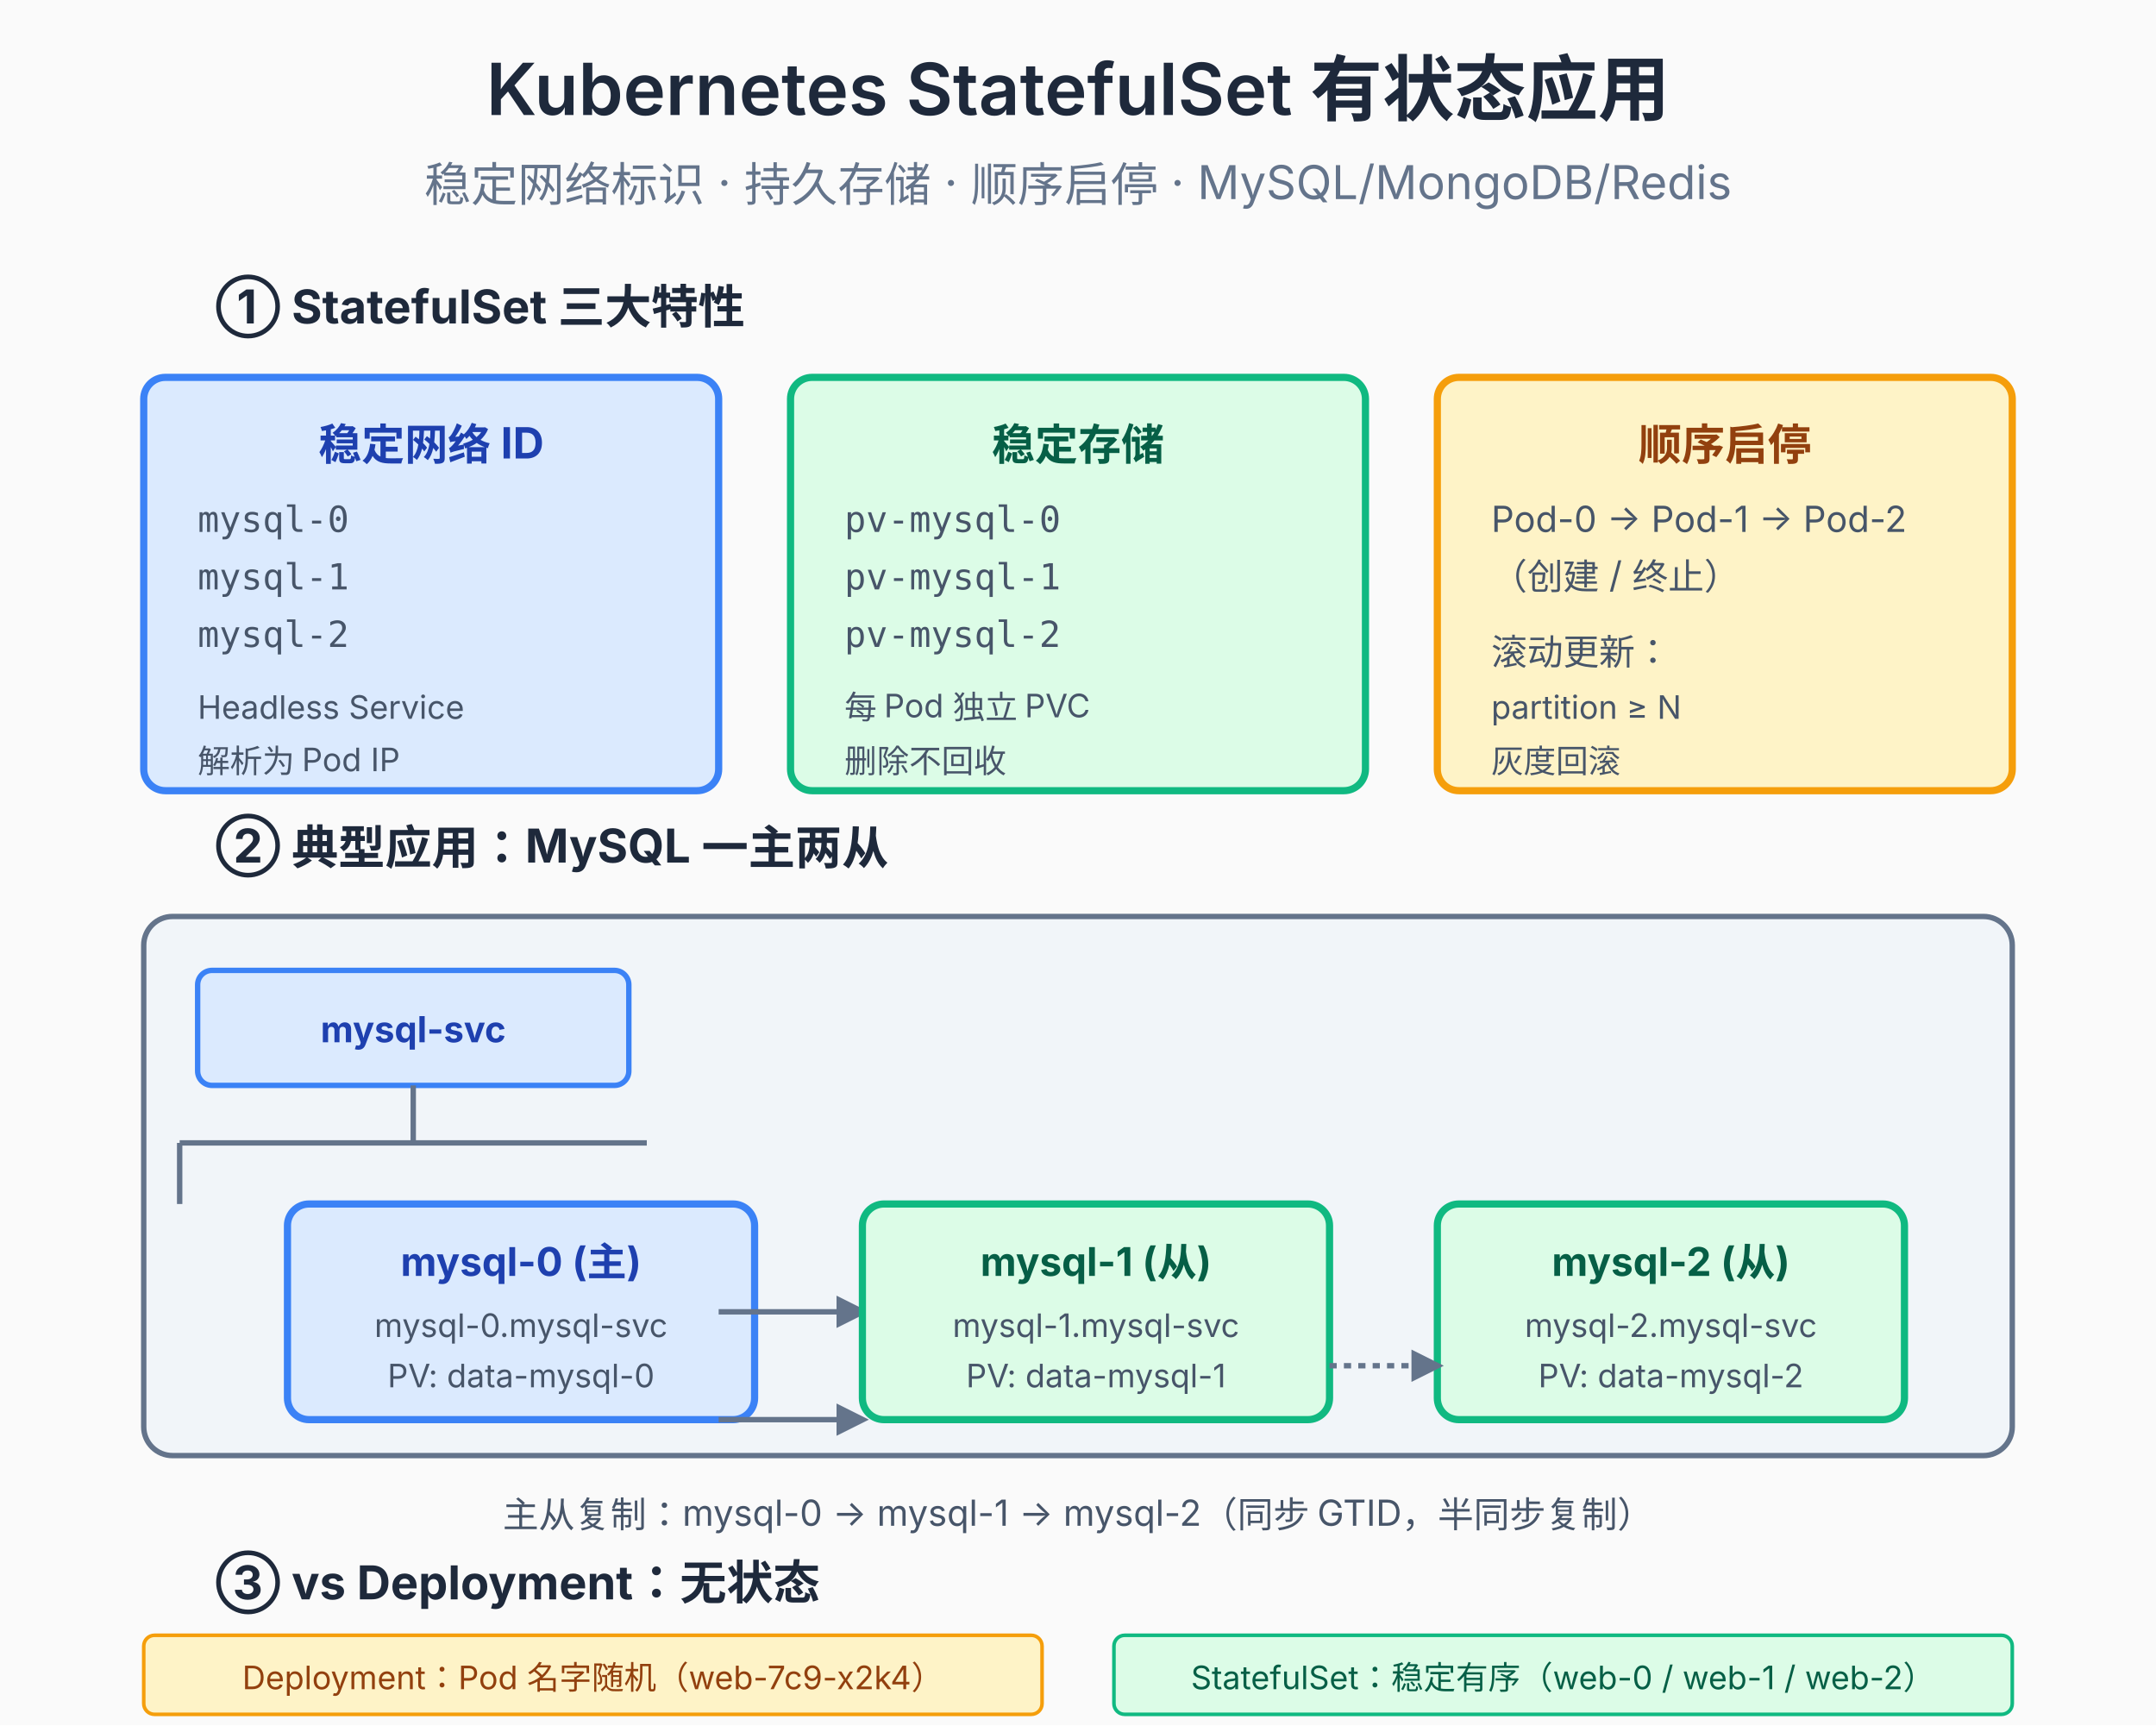
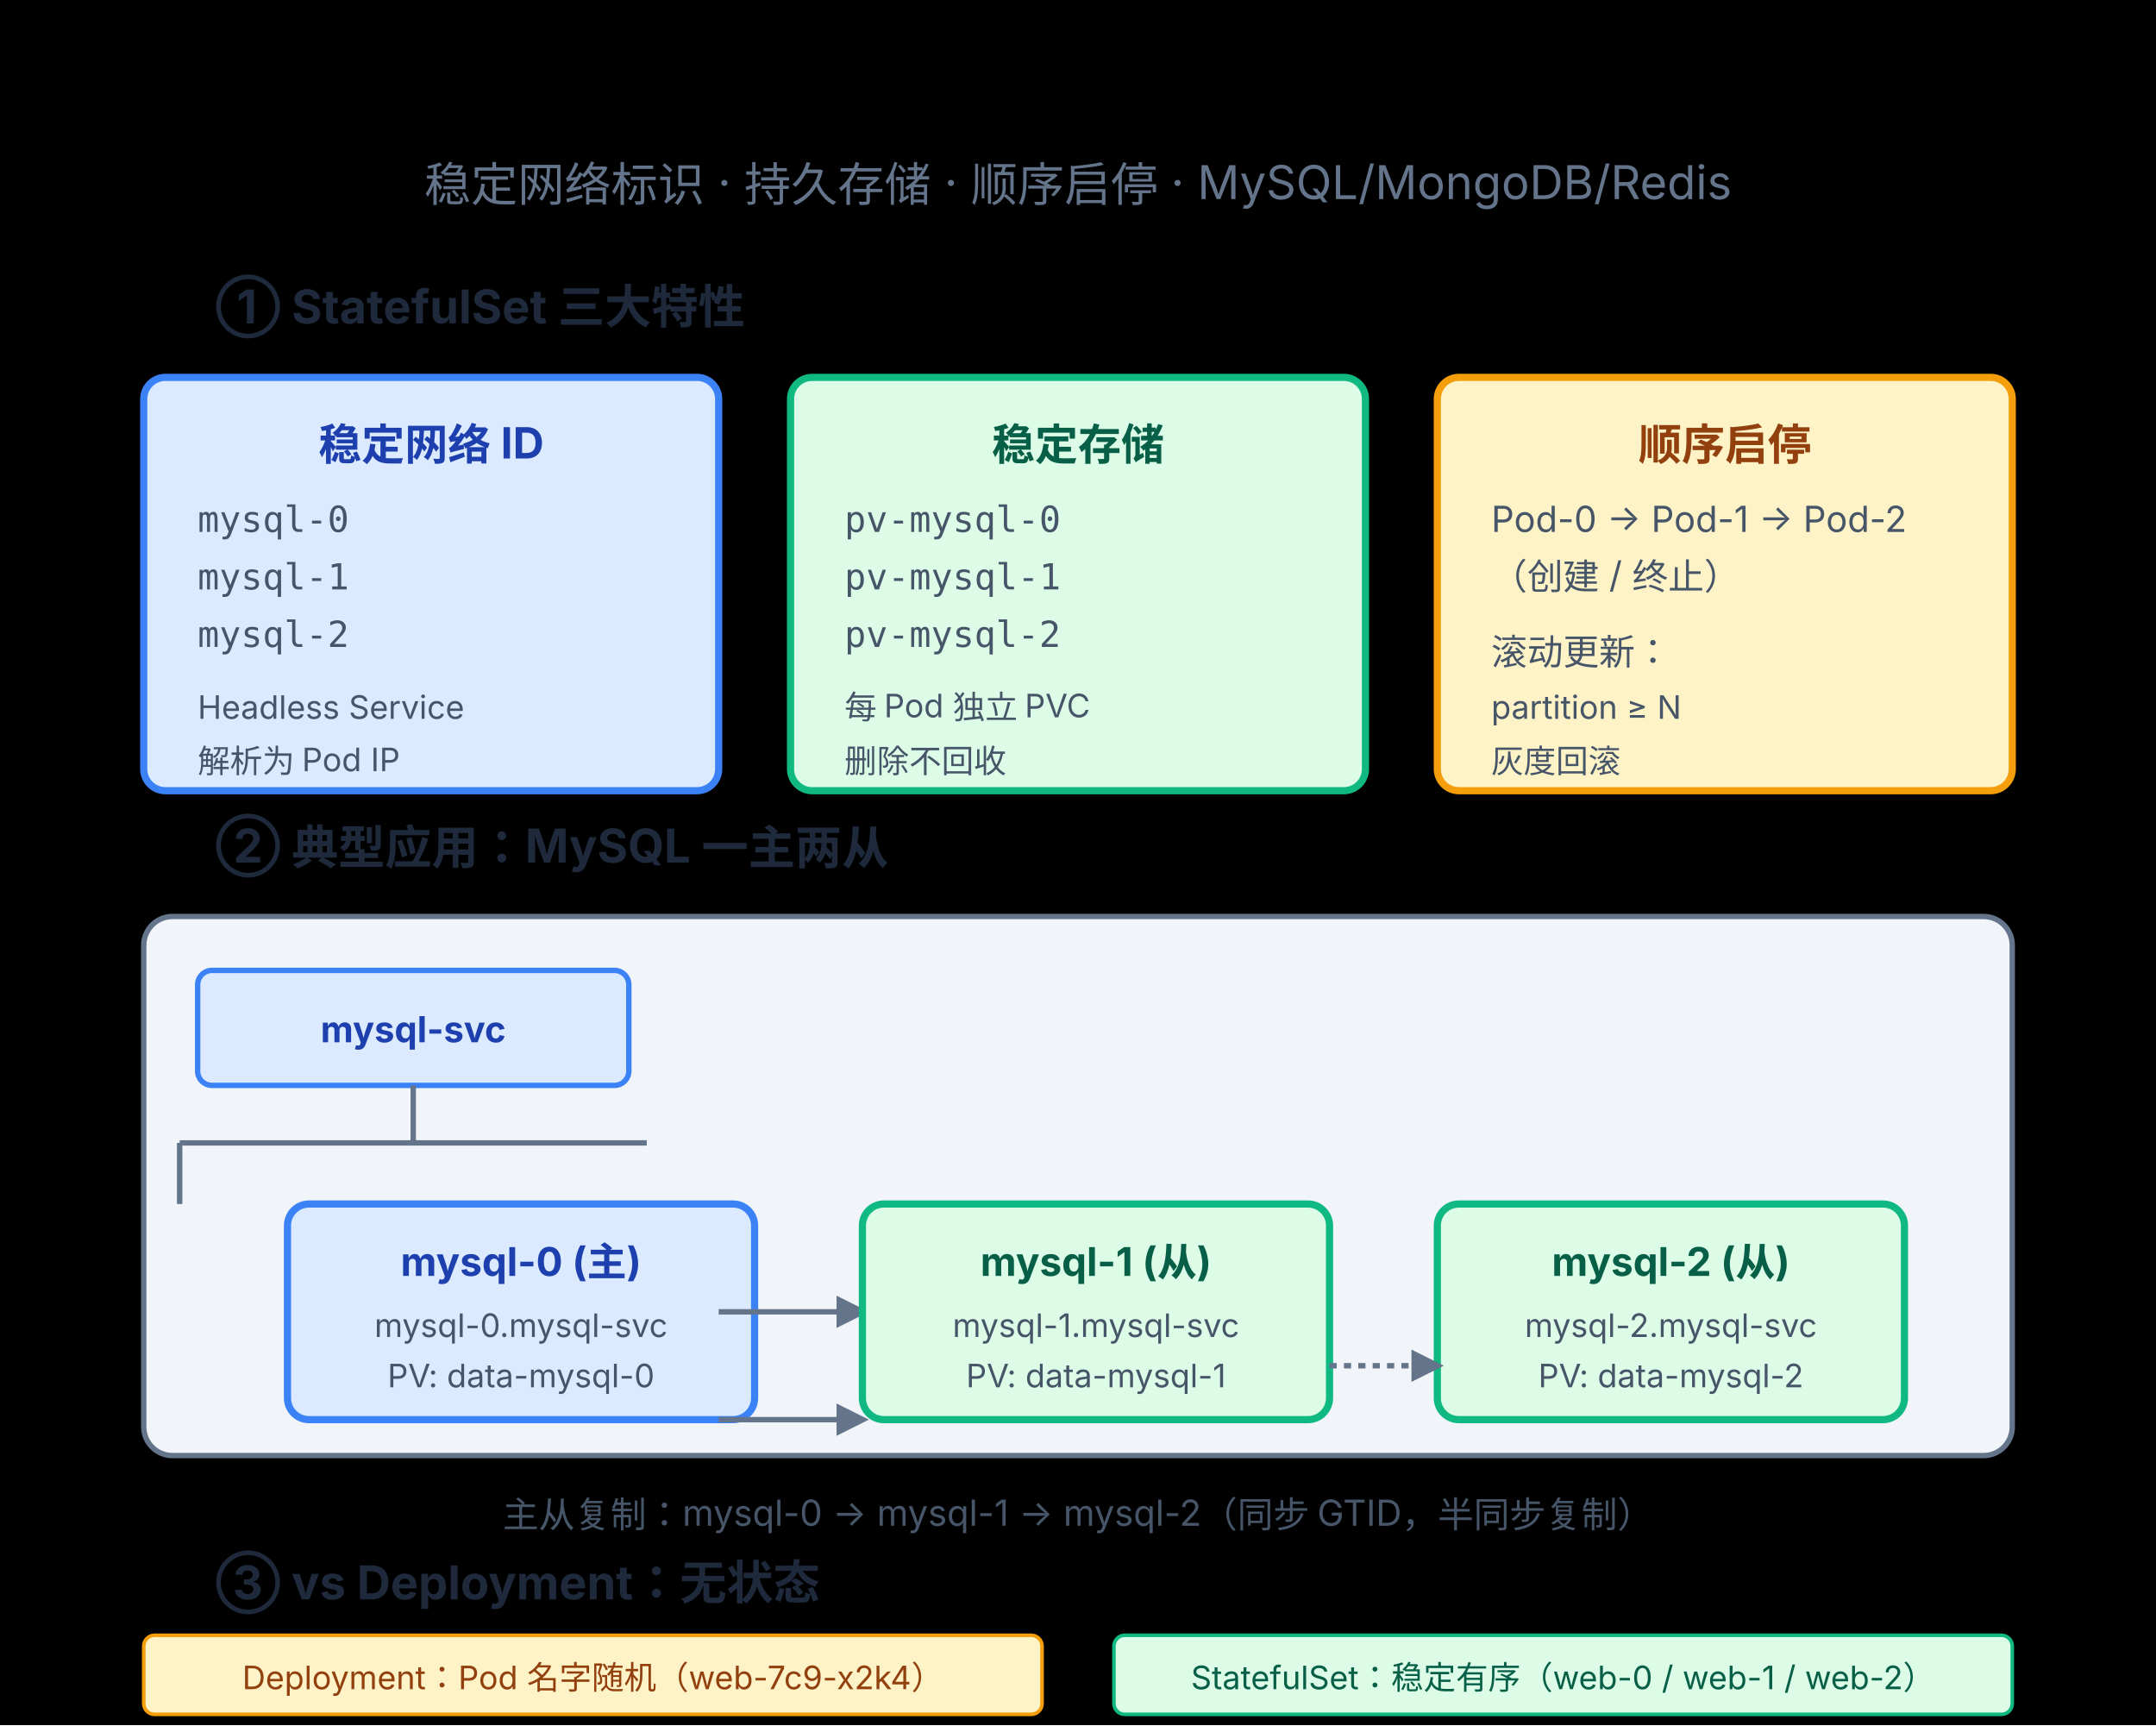
<svg xmlns="http://www.w3.org/2000/svg" viewBox="0 0 600 480" font-family="-apple-system,BlinkMacSystemFont,'PingFang SC',sans-serif">
  <defs>
    <marker id="arr" viewBox="0 0 10 10" refX="8" refY="5" markerWidth="6" markerHeight="6" orient="auto-start-reverse">
      <path d="M0,0 L10,5 L0,10 z" fill="#64748b" />
    </marker>
  </defs>
-   <rect width="600" height="480" fill="#fafafa" />
-   <text x="300" y="32" text-anchor="middle" font-size="20" font-weight="600" fill="#1e293b">Kubernetes StatefulSet 有状态应用</text>
+   <rect class="at-svg-bg" width="600" height="480" />
+   <text class="at-svg-title" x="300" y="32" text-anchor="middle" font-size="20" font-weight="600">Kubernetes StatefulSet 有状态应用</text>
  <text x="300" y="56" text-anchor="middle" font-size="13" fill="#64748b">稳定网络标识 · 持久存储 · 顺序启停 · MySQL/MongoDB/Redis</text>
  <g>
    <text x="60" y="90" font-size="13" font-weight="700" fill="#1e293b">① StatefulSet 三大特性</text>
    <rect x="40" y="105" width="160" height="115" rx="6" fill="#dbeafe" stroke="#3b82f6" stroke-width="2" />
    <text x="120" y="128" text-anchor="middle" font-size="12" font-weight="700" fill="#1e40af">稳定网络 ID</text>
    <text x="55" y="148" font-size="10" fill="#475569" font-family="monospace">mysql-0</text>
    <text x="55" y="164" font-size="10" fill="#475569" font-family="monospace">mysql-1</text>
    <text x="55" y="180" font-size="10" fill="#475569" font-family="monospace">mysql-2</text>
    <text x="55" y="200" font-size="9" fill="#475569">Headless Service</text>
    <text x="55" y="215" font-size="9" fill="#475569">解析为 Pod IP</text>
    <rect x="220" y="105" width="160" height="115" rx="6" fill="#dcfce7" stroke="#10b981" stroke-width="2" />
    <text x="300" y="128" text-anchor="middle" font-size="12" font-weight="700" fill="#065f46">稳定存储</text>
    <text x="235" y="148" font-size="10" fill="#475569" font-family="monospace">pv-mysql-0</text>
    <text x="235" y="164" font-size="10" fill="#475569" font-family="monospace">pv-mysql-1</text>
    <text x="235" y="180" font-size="10" fill="#475569" font-family="monospace">pv-mysql-2</text>
    <text x="235" y="200" font-size="9" fill="#475569">每 Pod 独立 PVC</text>
    <text x="235" y="215" font-size="9" fill="#475569">删除不回收</text>
    <rect x="400" y="105" width="160" height="115" rx="6" fill="#fef3c7" stroke="#f59e0b" stroke-width="2" />
    <text x="480" y="128" text-anchor="middle" font-size="12" font-weight="700" fill="#92400e">顺序启停</text>
    <text x="415" y="148" font-size="10" fill="#475569">Pod-0 → Pod-1 → Pod-2</text>
    <text x="415" y="164" font-size="10" fill="#475569">（创建 / 终止）</text>
    <text x="415" y="185" font-size="10" fill="#475569">滚动更新：</text>
    <text x="415" y="200" font-size="9" fill="#475569">partition ≥ N</text>
    <text x="415" y="215" font-size="9" fill="#475569">灰度回滚</text>
  </g>
  <g>
    <text x="60" y="240" font-size="13" font-weight="700" fill="#1e293b">② 典型应用：MySQL 一主两从</text>
    <rect x="40" y="255" width="520" height="150" rx="8" fill="#f1f5f9" stroke="#64748b" stroke-width="1.5" />
    <rect x="55" y="270" width="120" height="32" rx="4" fill="#dbeafe" stroke="#3b82f6" stroke-width="1.5" />
    <text x="115" y="290" text-anchor="middle" font-size="10" font-weight="700" fill="#1e40af">mysql-svc</text>
    <line x1="115" y1="302" x2="115" y2="318" stroke="#64748b" stroke-width="1.5" />
    <line x1="180" y1="318" x2="50" y2="318" stroke="#64748b" stroke-width="1.5" />
    <line x1="50" y1="318" x2="50" y2="335" stroke="#64748b" stroke-width="1.5" />
    <rect x="80" y="335" width="130" height="60" rx="6" fill="#dbeafe" stroke="#3b82f6" stroke-width="2" />
    <text x="145" y="355" text-anchor="middle" font-size="11" font-weight="700" fill="#1e40af">mysql-0 (主)</text>
    <text x="145" y="372" text-anchor="middle" font-size="9" fill="#475569">mysql-0.mysql-svc</text>
    <text x="145" y="386" text-anchor="middle" font-size="9" fill="#475569">PV: data-mysql-0</text>
    <line x1="200" y1="395" x2="240" y2="395" stroke="#64748b" stroke-width="1.5" marker-end="url(#arr)" />
    <line x1="200" y1="365" x2="240" y2="365" stroke="#64748b" stroke-width="1.5" marker-end="url(#arr)" />
    <rect x="240" y="335" width="130" height="60" rx="6" fill="#dcfce7" stroke="#10b981" stroke-width="2" />
    <text x="305" y="355" text-anchor="middle" font-size="11" font-weight="700" fill="#065f46">mysql-1 (从)</text>
    <text x="305" y="372" text-anchor="middle" font-size="9" fill="#475569">mysql-1.mysql-svc</text>
    <text x="305" y="386" text-anchor="middle" font-size="9" fill="#475569">PV: data-mysql-1</text>
    <rect x="400" y="335" width="130" height="60" rx="6" fill="#dcfce7" stroke="#10b981" stroke-width="2" />
    <text x="465" y="355" text-anchor="middle" font-size="11" font-weight="700" fill="#065f46">mysql-2 (从)</text>
    <text x="465" y="372" text-anchor="middle" font-size="9" fill="#475569">mysql-2.mysql-svc</text>
    <text x="465" y="386" text-anchor="middle" font-size="9" fill="#475569">PV: data-mysql-2</text>
    <line x1="370" y1="380" x2="400" y2="380" stroke="#64748b" stroke-width="1.5" marker-end="url(#arr)" stroke-dasharray="2,2" />
    <text x="300" y="425" font-size="10" fill="#475569" text-anchor="middle">主从复制：mysql-0 → mysql-1 → mysql-2（同步 GTID，半同步复制）</text>
  </g>
  <g>
    <text x="60" y="445" font-size="13" font-weight="700" fill="#1e293b">③ vs Deployment：无状态</text>
  </g>
  <g>
    <rect x="40" y="455" width="250" height="22" rx="3" fill="#fef3c7" stroke="#f59e0b" />
    <text x="165" y="470" text-anchor="middle" font-size="9" fill="#92400e">Deployment：Pod 名字随机（web-7c9-x2k4）</text>
    <rect x="310" y="455" width="250" height="22" rx="3" fill="#dcfce7" stroke="#10b981" />
    <text x="435" y="470" text-anchor="middle" font-size="9" fill="#065f46">StatefulSet：稳定有序（web-0 / web-1 / web-2）</text>
  </g>
</svg>
